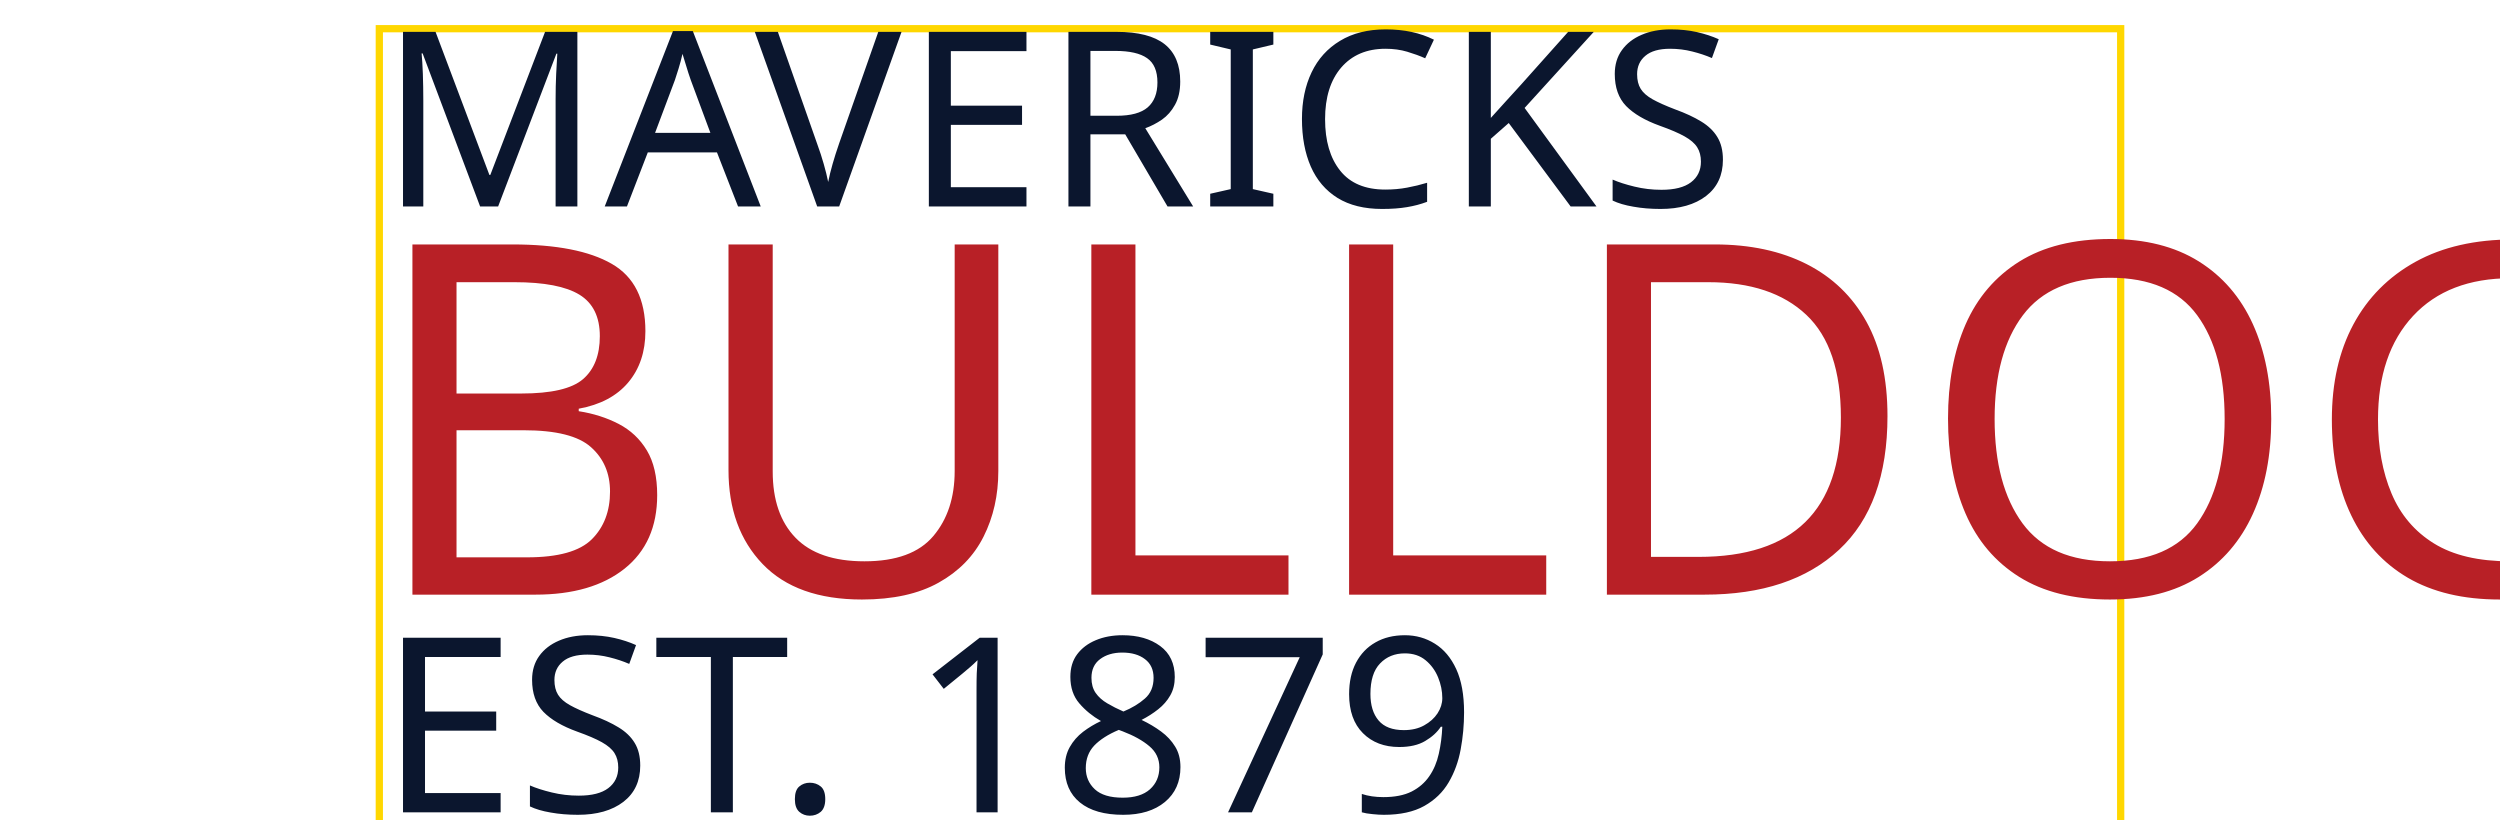
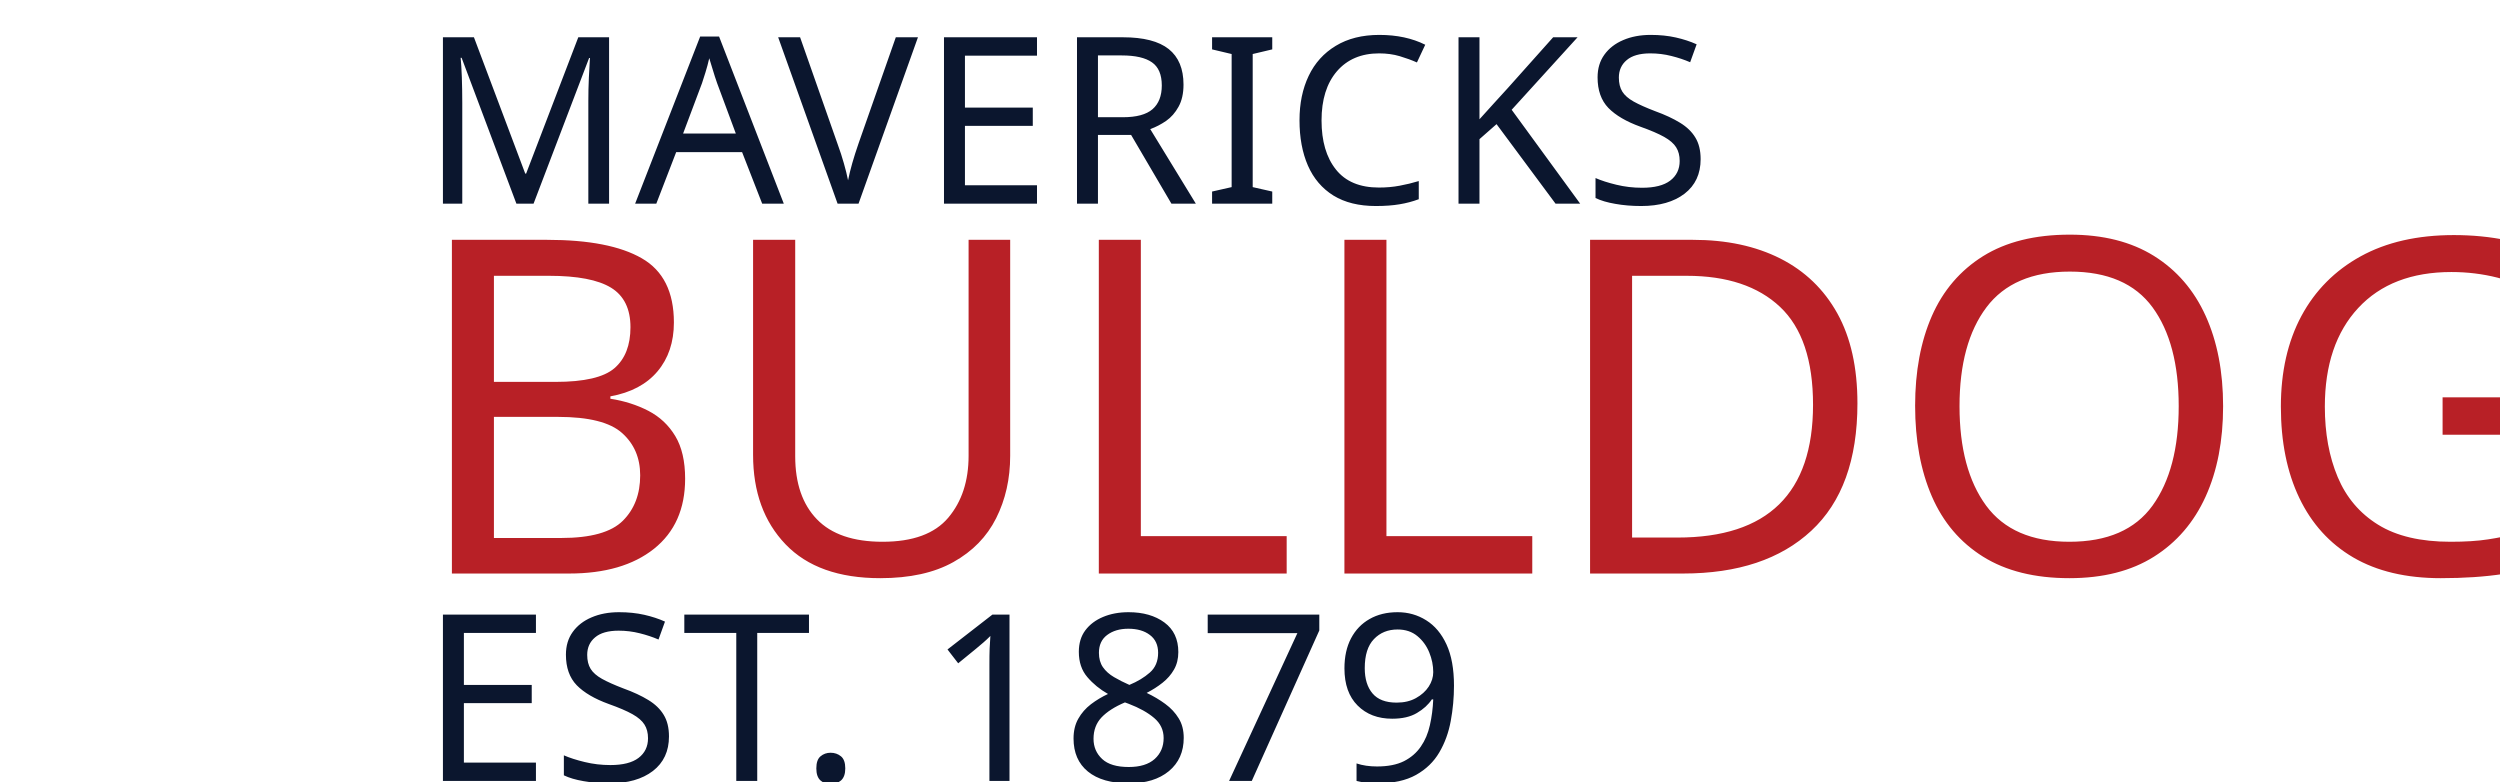
<svg xmlns="http://www.w3.org/2000/svg" version="1.1" id="layout" data-colorable="special_text" preserveAspectRatio="xMidYMid meet" style="background-color:#fff;">
  <svg viewBox="0 0 240 113" y="3.5%">
-     <rect x="0" y="0" width="100%" height="100%" fill="none" stroke="gold" />
    <defs>
      <style type="text/css">
			
				#layout svg {
					overflow: visible;
				}
				@font-face {
					   			    font-family: 'heritage';
									src: url('http://richardsonsports.com/customizer/fonts/bebaskai-regular.woff') format('woff');
									font-weight: normal;
									font-style: normal;
						}	
				
	</style>
    </defs>
-     <svg id="top_text-wrapper" class="draggable" y="24.5" height="35px" preserveAspectRatio="xMinYMin meet">
+     <svg id="top_text-wrapper" class="draggable" y="25.5" height="38px" preserveAspectRatio="xMinYMin meet">
      <text id="top_text" data-name="top_text" data-text-max="10" class="top_text text drag-target scalable" x="0" text-anchor="start" fill="#0B162E" font-family="heritage" font-size="33.7px" data-font-max="33.7" letter-spacing="0.5">MAVERICKS</text>
    </svg>
-     <svg id="main_text-wrapper" class="draggable" y="78" height="55px" preserveAspectRatio="xMinYMin meet">
+     <svg id="main_text-wrapper" class="draggable" y="79" height="59px" preserveAspectRatio="xMinYMin meet">
      <text id="main_text" data-name="main_text" data-text-max="10" class="main_text text drag-target scalable" x="-2" text-anchor="start" fill="#B82026" font-family="heritage" font-size="67.61px" data-font-max="67.61" letter-spacing="0.1">BULLDOGS</text>
    </svg>
-     <svg id="bottom_text-wrapper" class="draggable" y="108" height="35px" preserveAspectRatio="xMinYMin meet">
+     <svg id="bottom_text-wrapper" class="draggable" y="109" height="38px" preserveAspectRatio="xMinYMin meet">
      <text id="bottom_text" data-name="bottom_text" data-text-max="14" class="bottom_text text drag-target scalable" x="0" text-anchor="start" fill="#0B162E" font-family="heritage" font-size="33.7px" data-font-max="33.7" letter-spacing="0.3">EST. 1879</text>
    </svg>
  </svg>
</svg>
